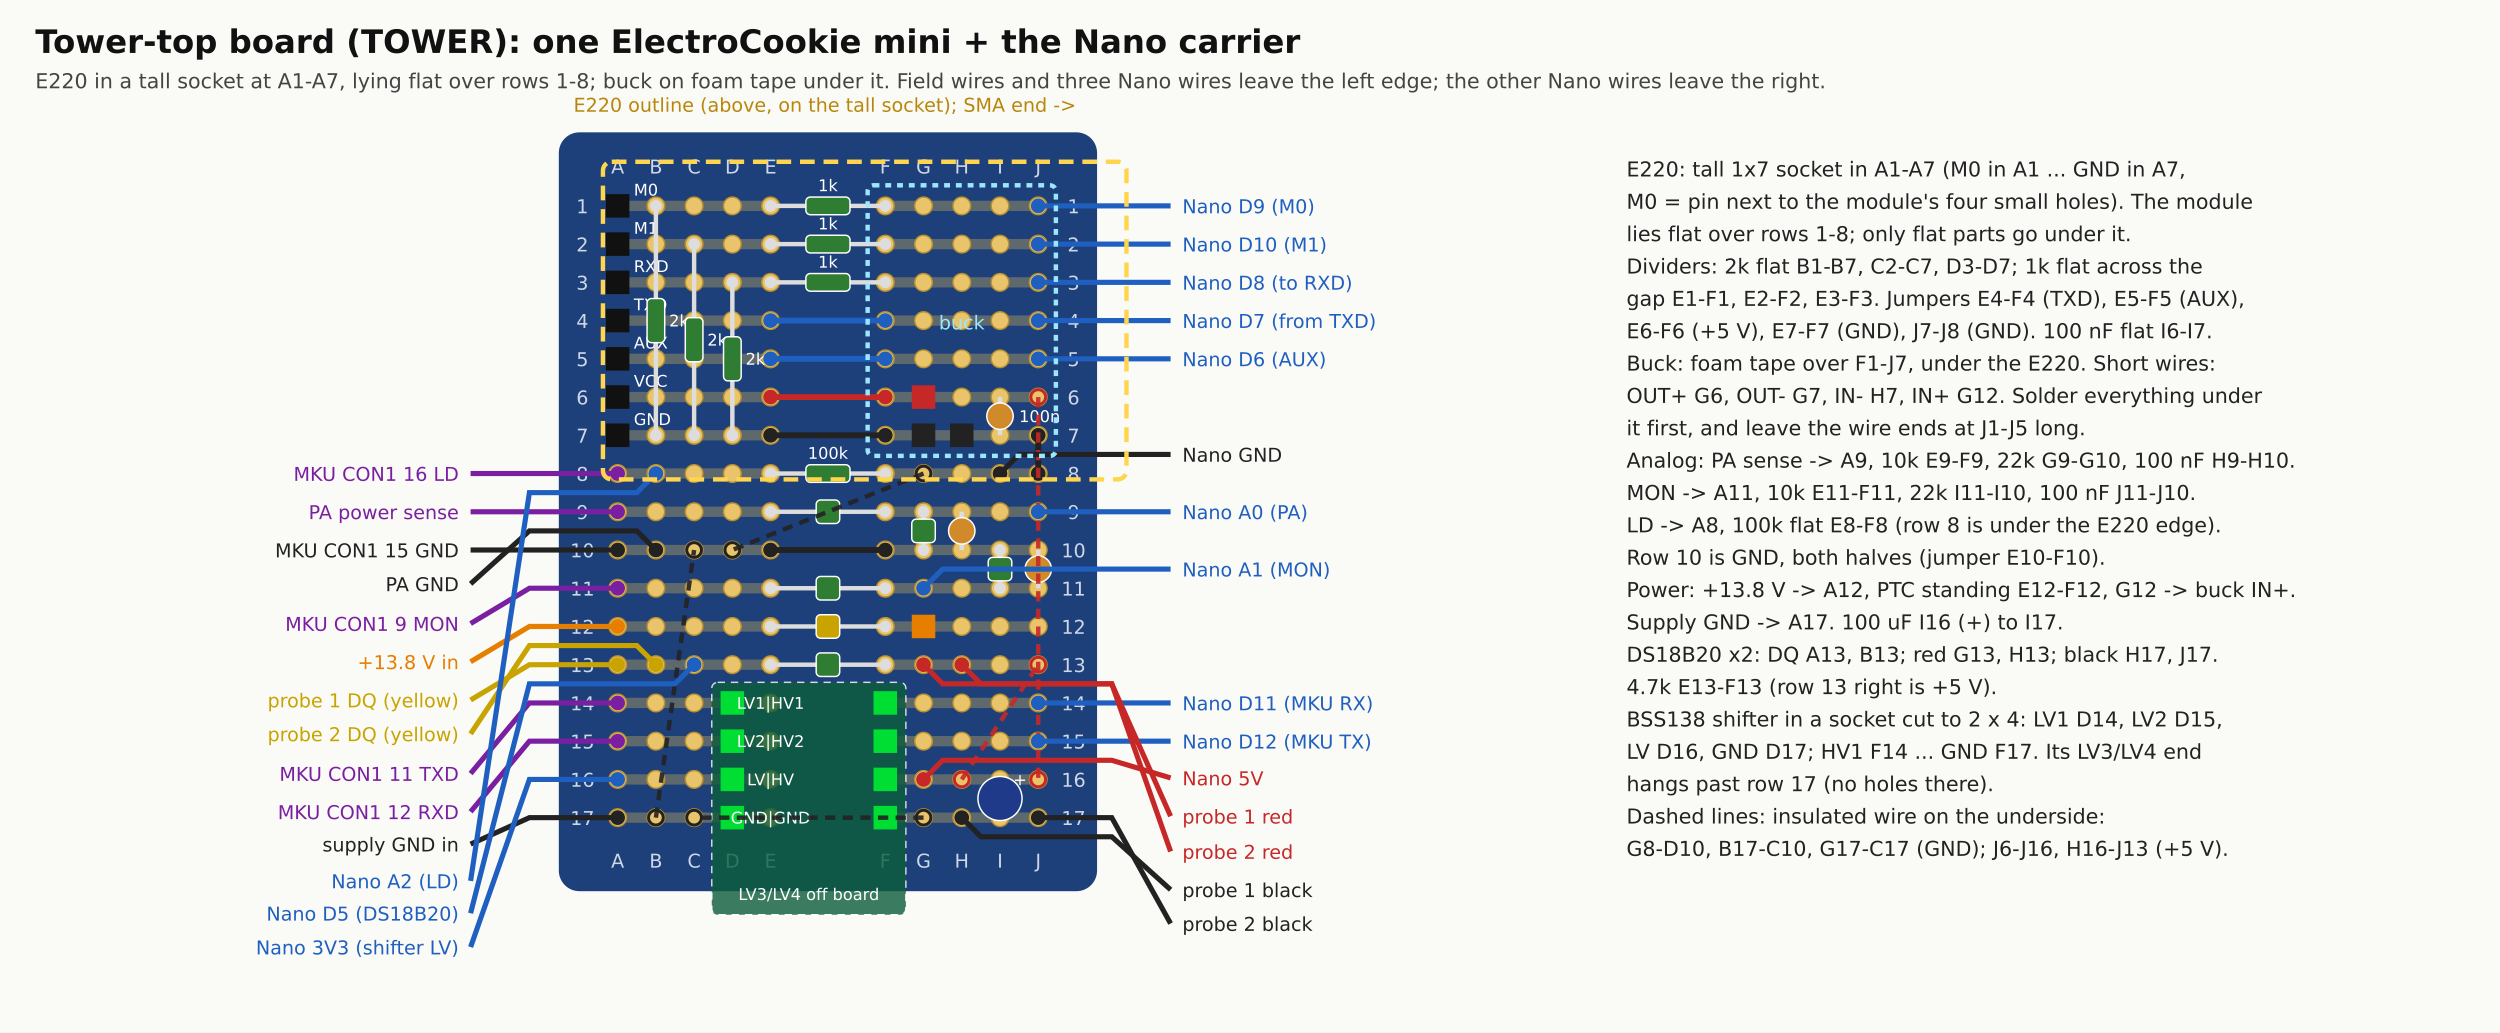
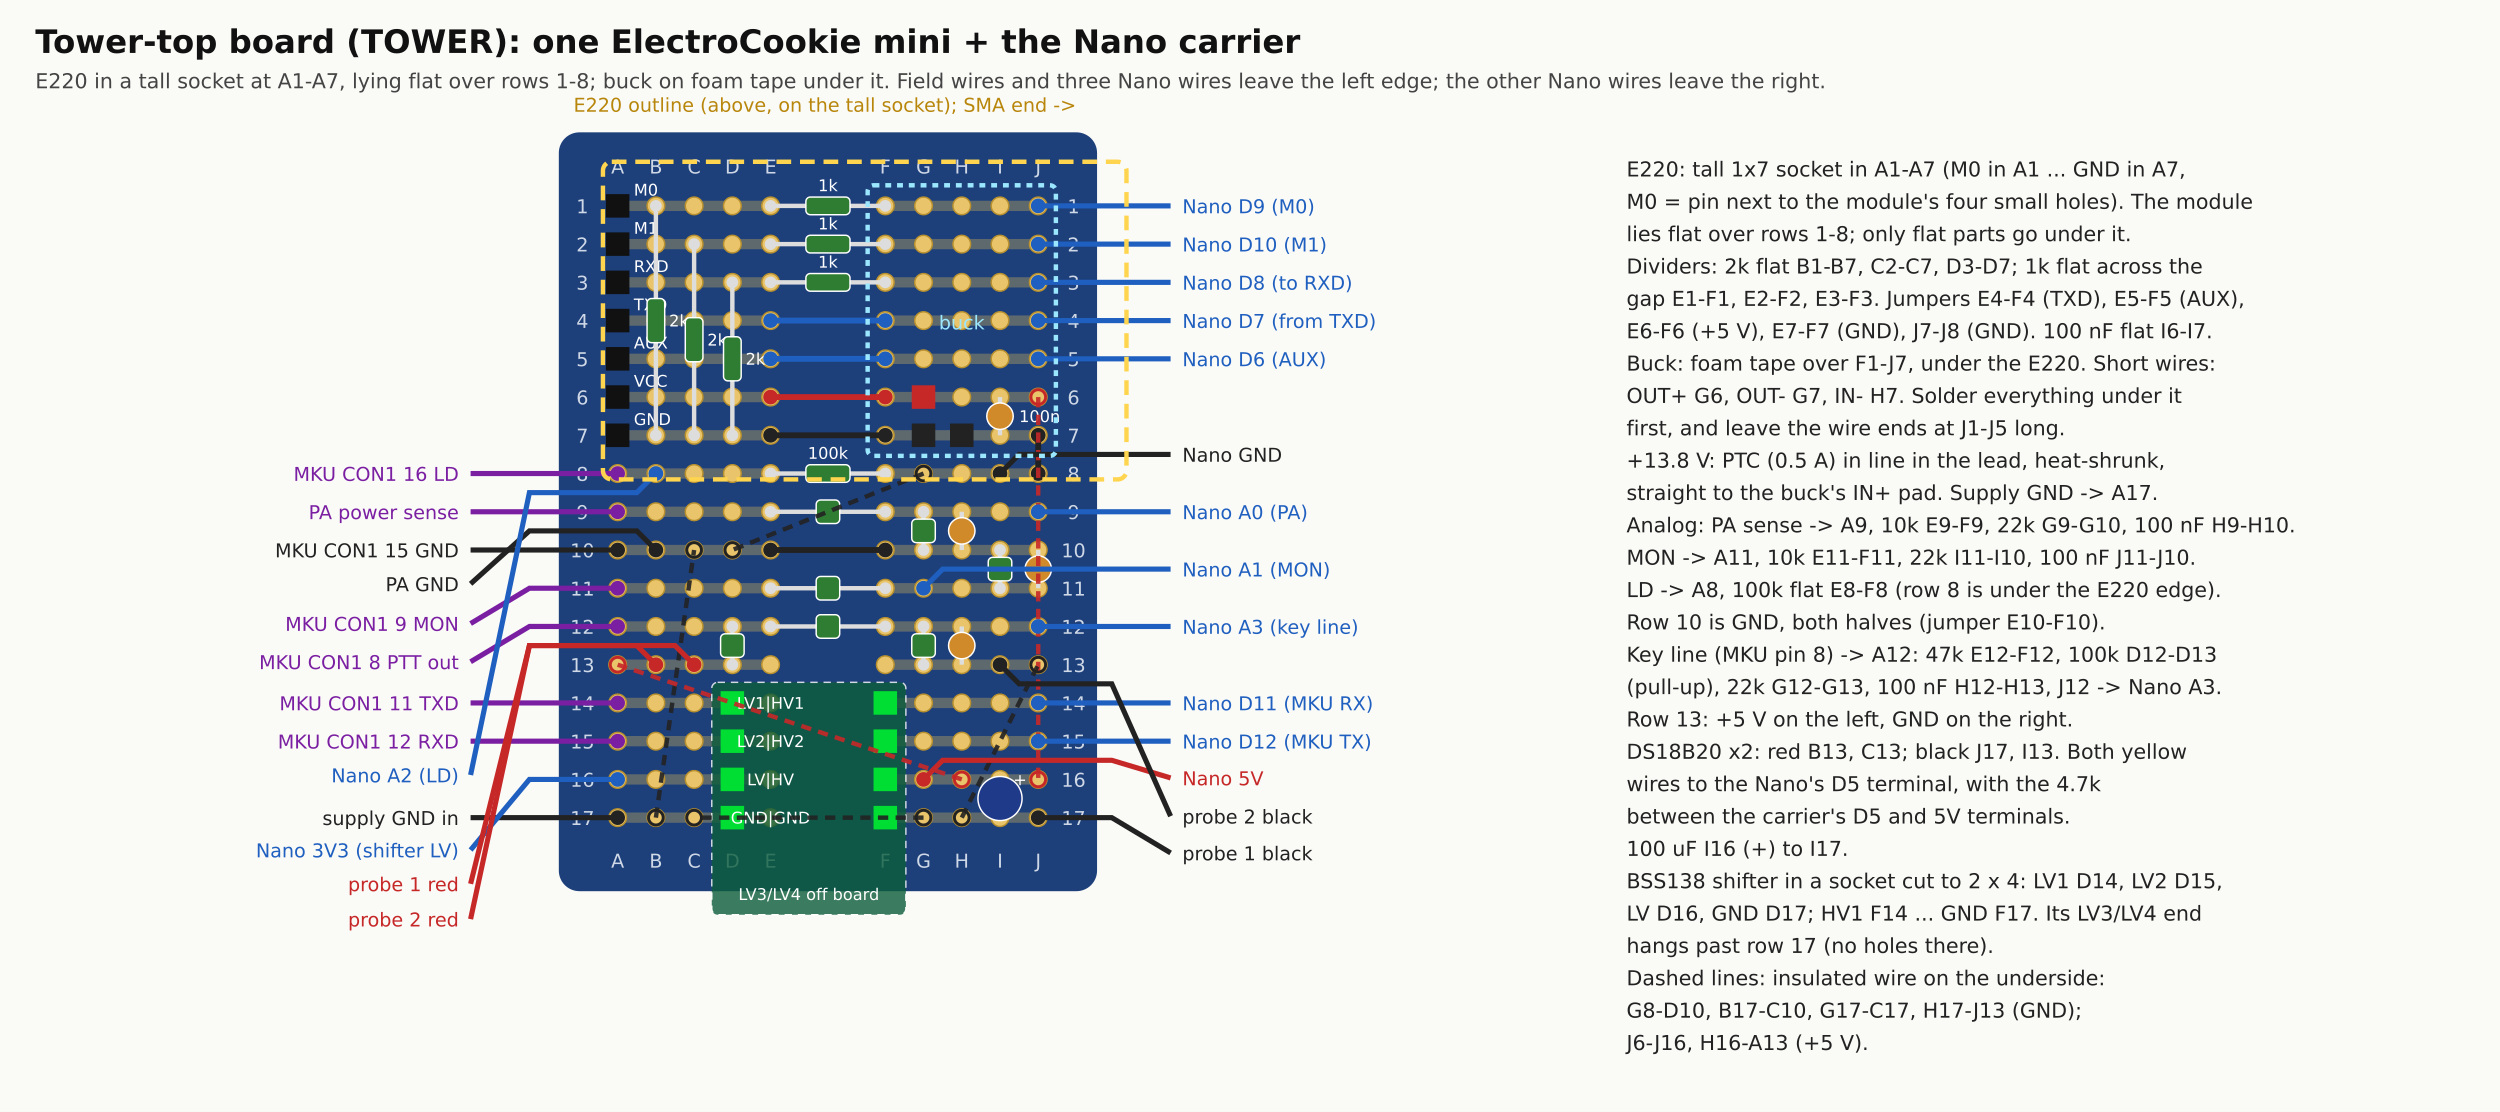
- <svg xmlns="http://www.w3.org/2000/svg" width="1700" height="702" viewBox="0 0 1700 702" font-family="DejaVu Sans, Arial, sans-serif">
+ <svg xmlns="http://www.w3.org/2000/svg" width="1700" height="756" viewBox="0 0 1700 756" font-family="DejaVu Sans, Arial, sans-serif">
  <style>.lab{font-size:13px;fill:#cfd8e6;text-anchor:middle}.sm{font-size:13px}.tiny{font-size:11px}.note{font-size:14px;fill:#222}.t{font-size:22px;font-weight:bold;fill:#111}.st{font-size:14px;fill:#444}</style>
-   <rect width="1700" height="702" fill="#fafaf7" />
+   <rect width="1700" height="756" fill="#fafaf7" />
  <text x="24" y="36" class="t">Tower-top board (TOWER): one ElectroCookie mini + the Nano carrier</text>
  <text x="24" y="60" class="st">E220 in a tall socket at A1-A7, lying flat over rows 1-8; buck on foam tape under it. Field wires and three Nano wires leave the left edge; the other Nano wires leave the right.</text>
  <rect x="380" y="90" width="366" height="516" rx="14" fill="#1d3f7a" />
  <text x="420" y="118" class="lab">A</text>
  <text x="420" y="590" class="lab">A</text>
  <text x="446" y="118" class="lab">B</text>
  <text x="446" y="590" class="lab">B</text>
  <text x="472" y="118" class="lab">C</text>
  <text x="472" y="590" class="lab">C</text>
  <text x="498" y="118" class="lab">D</text>
  <text x="498" y="590" class="lab">D</text>
  <text x="524" y="118" class="lab">E</text>
  <text x="524" y="590" class="lab">E</text>
  <text x="602" y="118" class="lab">F</text>
  <text x="602" y="590" class="lab">F</text>
  <text x="628" y="118" class="lab">G</text>
  <text x="628" y="590" class="lab">G</text>
  <text x="654" y="118" class="lab">H</text>
  <text x="654" y="590" class="lab">H</text>
  <text x="680" y="118" class="lab">I</text>
  <text x="680" y="590" class="lab">I</text>
  <text x="706" y="118" class="lab">J</text>
  <text x="706" y="590" class="lab">J</text>
  <text x="396" y="145" class="lab">1</text>
  <text x="730" y="145" class="lab">1</text>
  <line x1="420" y1="140" x2="524" y2="140" stroke="#d8b65a" stroke-width="7" opacity="0.35" />
  <line x1="602" y1="140" x2="706" y2="140" stroke="#d8b65a" stroke-width="7" opacity="0.35" />
  <circle cx="420" cy="140" r="6" fill="#e9c46a" stroke="#b8902e" />
  <circle cx="446" cy="140" r="6" fill="#e9c46a" stroke="#b8902e" />
  <circle cx="472" cy="140" r="6" fill="#e9c46a" stroke="#b8902e" />
  <circle cx="498" cy="140" r="6" fill="#e9c46a" stroke="#b8902e" />
  <circle cx="524" cy="140" r="6" fill="#e9c46a" stroke="#b8902e" />
  <circle cx="602" cy="140" r="6" fill="#e9c46a" stroke="#b8902e" />
  <circle cx="628" cy="140" r="6" fill="#e9c46a" stroke="#b8902e" />
  <circle cx="654" cy="140" r="6" fill="#e9c46a" stroke="#b8902e" />
  <circle cx="680" cy="140" r="6" fill="#e9c46a" stroke="#b8902e" />
  <circle cx="706" cy="140" r="6" fill="#e9c46a" stroke="#b8902e" />
  <text x="396" y="171" class="lab">2</text>
  <text x="730" y="171" class="lab">2</text>
  <line x1="420" y1="166" x2="524" y2="166" stroke="#d8b65a" stroke-width="7" opacity="0.35" />
  <line x1="602" y1="166" x2="706" y2="166" stroke="#d8b65a" stroke-width="7" opacity="0.35" />
  <circle cx="420" cy="166" r="6" fill="#e9c46a" stroke="#b8902e" />
  <circle cx="446" cy="166" r="6" fill="#e9c46a" stroke="#b8902e" />
  <circle cx="472" cy="166" r="6" fill="#e9c46a" stroke="#b8902e" />
  <circle cx="498" cy="166" r="6" fill="#e9c46a" stroke="#b8902e" />
  <circle cx="524" cy="166" r="6" fill="#e9c46a" stroke="#b8902e" />
  <circle cx="602" cy="166" r="6" fill="#e9c46a" stroke="#b8902e" />
  <circle cx="628" cy="166" r="6" fill="#e9c46a" stroke="#b8902e" />
  <circle cx="654" cy="166" r="6" fill="#e9c46a" stroke="#b8902e" />
  <circle cx="680" cy="166" r="6" fill="#e9c46a" stroke="#b8902e" />
  <circle cx="706" cy="166" r="6" fill="#e9c46a" stroke="#b8902e" />
  <text x="396" y="197" class="lab">3</text>
  <text x="730" y="197" class="lab">3</text>
  <line x1="420" y1="192" x2="524" y2="192" stroke="#d8b65a" stroke-width="7" opacity="0.35" />
  <line x1="602" y1="192" x2="706" y2="192" stroke="#d8b65a" stroke-width="7" opacity="0.35" />
  <circle cx="420" cy="192" r="6" fill="#e9c46a" stroke="#b8902e" />
  <circle cx="446" cy="192" r="6" fill="#e9c46a" stroke="#b8902e" />
  <circle cx="472" cy="192" r="6" fill="#e9c46a" stroke="#b8902e" />
  <circle cx="498" cy="192" r="6" fill="#e9c46a" stroke="#b8902e" />
  <circle cx="524" cy="192" r="6" fill="#e9c46a" stroke="#b8902e" />
  <circle cx="602" cy="192" r="6" fill="#e9c46a" stroke="#b8902e" />
  <circle cx="628" cy="192" r="6" fill="#e9c46a" stroke="#b8902e" />
  <circle cx="654" cy="192" r="6" fill="#e9c46a" stroke="#b8902e" />
  <circle cx="680" cy="192" r="6" fill="#e9c46a" stroke="#b8902e" />
  <circle cx="706" cy="192" r="6" fill="#e9c46a" stroke="#b8902e" />
  <text x="396" y="223" class="lab">4</text>
  <text x="730" y="223" class="lab">4</text>
  <line x1="420" y1="218" x2="524" y2="218" stroke="#d8b65a" stroke-width="7" opacity="0.35" />
  <line x1="602" y1="218" x2="706" y2="218" stroke="#d8b65a" stroke-width="7" opacity="0.35" />
  <circle cx="420" cy="218" r="6" fill="#e9c46a" stroke="#b8902e" />
  <circle cx="446" cy="218" r="6" fill="#e9c46a" stroke="#b8902e" />
  <circle cx="472" cy="218" r="6" fill="#e9c46a" stroke="#b8902e" />
  <circle cx="498" cy="218" r="6" fill="#e9c46a" stroke="#b8902e" />
  <circle cx="524" cy="218" r="6" fill="#e9c46a" stroke="#b8902e" />
  <circle cx="602" cy="218" r="6" fill="#e9c46a" stroke="#b8902e" />
  <circle cx="628" cy="218" r="6" fill="#e9c46a" stroke="#b8902e" />
  <circle cx="654" cy="218" r="6" fill="#e9c46a" stroke="#b8902e" />
  <circle cx="680" cy="218" r="6" fill="#e9c46a" stroke="#b8902e" />
  <circle cx="706" cy="218" r="6" fill="#e9c46a" stroke="#b8902e" />
  <text x="396" y="249" class="lab">5</text>
  <text x="730" y="249" class="lab">5</text>
  <line x1="420" y1="244" x2="524" y2="244" stroke="#d8b65a" stroke-width="7" opacity="0.35" />
  <line x1="602" y1="244" x2="706" y2="244" stroke="#d8b65a" stroke-width="7" opacity="0.35" />
  <circle cx="420" cy="244" r="6" fill="#e9c46a" stroke="#b8902e" />
  <circle cx="446" cy="244" r="6" fill="#e9c46a" stroke="#b8902e" />
  <circle cx="472" cy="244" r="6" fill="#e9c46a" stroke="#b8902e" />
  <circle cx="498" cy="244" r="6" fill="#e9c46a" stroke="#b8902e" />
  <circle cx="524" cy="244" r="6" fill="#e9c46a" stroke="#b8902e" />
  <circle cx="602" cy="244" r="6" fill="#e9c46a" stroke="#b8902e" />
  <circle cx="628" cy="244" r="6" fill="#e9c46a" stroke="#b8902e" />
  <circle cx="654" cy="244" r="6" fill="#e9c46a" stroke="#b8902e" />
  <circle cx="680" cy="244" r="6" fill="#e9c46a" stroke="#b8902e" />
  <circle cx="706" cy="244" r="6" fill="#e9c46a" stroke="#b8902e" />
  <text x="396" y="275" class="lab">6</text>
  <text x="730" y="275" class="lab">6</text>
  <line x1="420" y1="270" x2="524" y2="270" stroke="#d8b65a" stroke-width="7" opacity="0.35" />
  <line x1="602" y1="270" x2="706" y2="270" stroke="#d8b65a" stroke-width="7" opacity="0.35" />
  <circle cx="420" cy="270" r="6" fill="#e9c46a" stroke="#b8902e" />
  <circle cx="446" cy="270" r="6" fill="#e9c46a" stroke="#b8902e" />
  <circle cx="472" cy="270" r="6" fill="#e9c46a" stroke="#b8902e" />
  <circle cx="498" cy="270" r="6" fill="#e9c46a" stroke="#b8902e" />
  <circle cx="524" cy="270" r="6" fill="#e9c46a" stroke="#b8902e" />
  <circle cx="602" cy="270" r="6" fill="#e9c46a" stroke="#b8902e" />
  <circle cx="628" cy="270" r="6" fill="#e9c46a" stroke="#b8902e" />
  <circle cx="654" cy="270" r="6" fill="#e9c46a" stroke="#b8902e" />
  <circle cx="680" cy="270" r="6" fill="#e9c46a" stroke="#b8902e" />
  <circle cx="706" cy="270" r="6" fill="#e9c46a" stroke="#b8902e" />
  <text x="396" y="301" class="lab">7</text>
  <text x="730" y="301" class="lab">7</text>
  <line x1="420" y1="296" x2="524" y2="296" stroke="#d8b65a" stroke-width="7" opacity="0.35" />
  <line x1="602" y1="296" x2="706" y2="296" stroke="#d8b65a" stroke-width="7" opacity="0.35" />
  <circle cx="420" cy="296" r="6" fill="#e9c46a" stroke="#b8902e" />
  <circle cx="446" cy="296" r="6" fill="#e9c46a" stroke="#b8902e" />
  <circle cx="472" cy="296" r="6" fill="#e9c46a" stroke="#b8902e" />
  <circle cx="498" cy="296" r="6" fill="#e9c46a" stroke="#b8902e" />
  <circle cx="524" cy="296" r="6" fill="#e9c46a" stroke="#b8902e" />
  <circle cx="602" cy="296" r="6" fill="#e9c46a" stroke="#b8902e" />
  <circle cx="628" cy="296" r="6" fill="#e9c46a" stroke="#b8902e" />
  <circle cx="654" cy="296" r="6" fill="#e9c46a" stroke="#b8902e" />
  <circle cx="680" cy="296" r="6" fill="#e9c46a" stroke="#b8902e" />
  <circle cx="706" cy="296" r="6" fill="#e9c46a" stroke="#b8902e" />
  <text x="396" y="327" class="lab">8</text>
  <text x="730" y="327" class="lab">8</text>
  <line x1="420" y1="322" x2="524" y2="322" stroke="#d8b65a" stroke-width="7" opacity="0.35" />
  <line x1="602" y1="322" x2="706" y2="322" stroke="#d8b65a" stroke-width="7" opacity="0.35" />
  <circle cx="420" cy="322" r="6" fill="#e9c46a" stroke="#b8902e" />
  <circle cx="446" cy="322" r="6" fill="#e9c46a" stroke="#b8902e" />
  <circle cx="472" cy="322" r="6" fill="#e9c46a" stroke="#b8902e" />
  <circle cx="498" cy="322" r="6" fill="#e9c46a" stroke="#b8902e" />
  <circle cx="524" cy="322" r="6" fill="#e9c46a" stroke="#b8902e" />
  <circle cx="602" cy="322" r="6" fill="#e9c46a" stroke="#b8902e" />
  <circle cx="628" cy="322" r="6" fill="#e9c46a" stroke="#b8902e" />
  <circle cx="654" cy="322" r="6" fill="#e9c46a" stroke="#b8902e" />
  <circle cx="680" cy="322" r="6" fill="#e9c46a" stroke="#b8902e" />
  <circle cx="706" cy="322" r="6" fill="#e9c46a" stroke="#b8902e" />
  <text x="396" y="353" class="lab">9</text>
  <text x="730" y="353" class="lab">9</text>
  <line x1="420" y1="348" x2="524" y2="348" stroke="#d8b65a" stroke-width="7" opacity="0.35" />
  <line x1="602" y1="348" x2="706" y2="348" stroke="#d8b65a" stroke-width="7" opacity="0.35" />
  <circle cx="420" cy="348" r="6" fill="#e9c46a" stroke="#b8902e" />
  <circle cx="446" cy="348" r="6" fill="#e9c46a" stroke="#b8902e" />
  <circle cx="472" cy="348" r="6" fill="#e9c46a" stroke="#b8902e" />
  <circle cx="498" cy="348" r="6" fill="#e9c46a" stroke="#b8902e" />
  <circle cx="524" cy="348" r="6" fill="#e9c46a" stroke="#b8902e" />
  <circle cx="602" cy="348" r="6" fill="#e9c46a" stroke="#b8902e" />
  <circle cx="628" cy="348" r="6" fill="#e9c46a" stroke="#b8902e" />
  <circle cx="654" cy="348" r="6" fill="#e9c46a" stroke="#b8902e" />
  <circle cx="680" cy="348" r="6" fill="#e9c46a" stroke="#b8902e" />
  <circle cx="706" cy="348" r="6" fill="#e9c46a" stroke="#b8902e" />
  <text x="396" y="379" class="lab">10</text>
  <text x="730" y="379" class="lab">10</text>
  <line x1="420" y1="374" x2="524" y2="374" stroke="#d8b65a" stroke-width="7" opacity="0.35" />
  <line x1="602" y1="374" x2="706" y2="374" stroke="#d8b65a" stroke-width="7" opacity="0.35" />
  <circle cx="420" cy="374" r="6" fill="#e9c46a" stroke="#b8902e" />
  <circle cx="446" cy="374" r="6" fill="#e9c46a" stroke="#b8902e" />
  <circle cx="472" cy="374" r="6" fill="#e9c46a" stroke="#b8902e" />
  <circle cx="498" cy="374" r="6" fill="#e9c46a" stroke="#b8902e" />
  <circle cx="524" cy="374" r="6" fill="#e9c46a" stroke="#b8902e" />
  <circle cx="602" cy="374" r="6" fill="#e9c46a" stroke="#b8902e" />
  <circle cx="628" cy="374" r="6" fill="#e9c46a" stroke="#b8902e" />
  <circle cx="654" cy="374" r="6" fill="#e9c46a" stroke="#b8902e" />
  <circle cx="680" cy="374" r="6" fill="#e9c46a" stroke="#b8902e" />
  <circle cx="706" cy="374" r="6" fill="#e9c46a" stroke="#b8902e" />
  <text x="396" y="405" class="lab">11</text>
  <text x="730" y="405" class="lab">11</text>
  <line x1="420" y1="400" x2="524" y2="400" stroke="#d8b65a" stroke-width="7" opacity="0.35" />
  <line x1="602" y1="400" x2="706" y2="400" stroke="#d8b65a" stroke-width="7" opacity="0.35" />
  <circle cx="420" cy="400" r="6" fill="#e9c46a" stroke="#b8902e" />
  <circle cx="446" cy="400" r="6" fill="#e9c46a" stroke="#b8902e" />
  <circle cx="472" cy="400" r="6" fill="#e9c46a" stroke="#b8902e" />
  <circle cx="498" cy="400" r="6" fill="#e9c46a" stroke="#b8902e" />
  <circle cx="524" cy="400" r="6" fill="#e9c46a" stroke="#b8902e" />
  <circle cx="602" cy="400" r="6" fill="#e9c46a" stroke="#b8902e" />
  <circle cx="628" cy="400" r="6" fill="#e9c46a" stroke="#b8902e" />
  <circle cx="654" cy="400" r="6" fill="#e9c46a" stroke="#b8902e" />
  <circle cx="680" cy="400" r="6" fill="#e9c46a" stroke="#b8902e" />
  <circle cx="706" cy="400" r="6" fill="#e9c46a" stroke="#b8902e" />
  <text x="396" y="431" class="lab">12</text>
  <text x="730" y="431" class="lab">12</text>
  <line x1="420" y1="426" x2="524" y2="426" stroke="#d8b65a" stroke-width="7" opacity="0.35" />
  <line x1="602" y1="426" x2="706" y2="426" stroke="#d8b65a" stroke-width="7" opacity="0.35" />
  <circle cx="420" cy="426" r="6" fill="#e9c46a" stroke="#b8902e" />
  <circle cx="446" cy="426" r="6" fill="#e9c46a" stroke="#b8902e" />
  <circle cx="472" cy="426" r="6" fill="#e9c46a" stroke="#b8902e" />
  <circle cx="498" cy="426" r="6" fill="#e9c46a" stroke="#b8902e" />
  <circle cx="524" cy="426" r="6" fill="#e9c46a" stroke="#b8902e" />
  <circle cx="602" cy="426" r="6" fill="#e9c46a" stroke="#b8902e" />
  <circle cx="628" cy="426" r="6" fill="#e9c46a" stroke="#b8902e" />
  <circle cx="654" cy="426" r="6" fill="#e9c46a" stroke="#b8902e" />
  <circle cx="680" cy="426" r="6" fill="#e9c46a" stroke="#b8902e" />
  <circle cx="706" cy="426" r="6" fill="#e9c46a" stroke="#b8902e" />
  <text x="396" y="457" class="lab">13</text>
  <text x="730" y="457" class="lab">13</text>
  <line x1="420" y1="452" x2="524" y2="452" stroke="#d8b65a" stroke-width="7" opacity="0.35" />
  <line x1="602" y1="452" x2="706" y2="452" stroke="#d8b65a" stroke-width="7" opacity="0.35" />
  <circle cx="420" cy="452" r="6" fill="#e9c46a" stroke="#b8902e" />
  <circle cx="446" cy="452" r="6" fill="#e9c46a" stroke="#b8902e" />
  <circle cx="472" cy="452" r="6" fill="#e9c46a" stroke="#b8902e" />
  <circle cx="498" cy="452" r="6" fill="#e9c46a" stroke="#b8902e" />
  <circle cx="524" cy="452" r="6" fill="#e9c46a" stroke="#b8902e" />
  <circle cx="602" cy="452" r="6" fill="#e9c46a" stroke="#b8902e" />
  <circle cx="628" cy="452" r="6" fill="#e9c46a" stroke="#b8902e" />
  <circle cx="654" cy="452" r="6" fill="#e9c46a" stroke="#b8902e" />
  <circle cx="680" cy="452" r="6" fill="#e9c46a" stroke="#b8902e" />
  <circle cx="706" cy="452" r="6" fill="#e9c46a" stroke="#b8902e" />
  <text x="396" y="483" class="lab">14</text>
  <text x="730" y="483" class="lab">14</text>
  <line x1="420" y1="478" x2="524" y2="478" stroke="#d8b65a" stroke-width="7" opacity="0.35" />
  <line x1="602" y1="478" x2="706" y2="478" stroke="#d8b65a" stroke-width="7" opacity="0.35" />
  <circle cx="420" cy="478" r="6" fill="#e9c46a" stroke="#b8902e" />
  <circle cx="446" cy="478" r="6" fill="#e9c46a" stroke="#b8902e" />
  <circle cx="472" cy="478" r="6" fill="#e9c46a" stroke="#b8902e" />
  <circle cx="498" cy="478" r="6" fill="#e9c46a" stroke="#b8902e" />
  <circle cx="524" cy="478" r="6" fill="#e9c46a" stroke="#b8902e" />
  <circle cx="602" cy="478" r="6" fill="#e9c46a" stroke="#b8902e" />
  <circle cx="628" cy="478" r="6" fill="#e9c46a" stroke="#b8902e" />
  <circle cx="654" cy="478" r="6" fill="#e9c46a" stroke="#b8902e" />
  <circle cx="680" cy="478" r="6" fill="#e9c46a" stroke="#b8902e" />
  <circle cx="706" cy="478" r="6" fill="#e9c46a" stroke="#b8902e" />
  <text x="396" y="509" class="lab">15</text>
  <text x="730" y="509" class="lab">15</text>
  <line x1="420" y1="504" x2="524" y2="504" stroke="#d8b65a" stroke-width="7" opacity="0.35" />
  <line x1="602" y1="504" x2="706" y2="504" stroke="#d8b65a" stroke-width="7" opacity="0.35" />
  <circle cx="420" cy="504" r="6" fill="#e9c46a" stroke="#b8902e" />
  <circle cx="446" cy="504" r="6" fill="#e9c46a" stroke="#b8902e" />
  <circle cx="472" cy="504" r="6" fill="#e9c46a" stroke="#b8902e" />
  <circle cx="498" cy="504" r="6" fill="#e9c46a" stroke="#b8902e" />
  <circle cx="524" cy="504" r="6" fill="#e9c46a" stroke="#b8902e" />
  <circle cx="602" cy="504" r="6" fill="#e9c46a" stroke="#b8902e" />
  <circle cx="628" cy="504" r="6" fill="#e9c46a" stroke="#b8902e" />
  <circle cx="654" cy="504" r="6" fill="#e9c46a" stroke="#b8902e" />
  <circle cx="680" cy="504" r="6" fill="#e9c46a" stroke="#b8902e" />
  <circle cx="706" cy="504" r="6" fill="#e9c46a" stroke="#b8902e" />
  <text x="396" y="535" class="lab">16</text>
  <text x="730" y="535" class="lab">16</text>
  <line x1="420" y1="530" x2="524" y2="530" stroke="#d8b65a" stroke-width="7" opacity="0.35" />
  <line x1="602" y1="530" x2="706" y2="530" stroke="#d8b65a" stroke-width="7" opacity="0.35" />
  <circle cx="420" cy="530" r="6" fill="#e9c46a" stroke="#b8902e" />
  <circle cx="446" cy="530" r="6" fill="#e9c46a" stroke="#b8902e" />
  <circle cx="472" cy="530" r="6" fill="#e9c46a" stroke="#b8902e" />
  <circle cx="498" cy="530" r="6" fill="#e9c46a" stroke="#b8902e" />
  <circle cx="524" cy="530" r="6" fill="#e9c46a" stroke="#b8902e" />
  <circle cx="602" cy="530" r="6" fill="#e9c46a" stroke="#b8902e" />
  <circle cx="628" cy="530" r="6" fill="#e9c46a" stroke="#b8902e" />
  <circle cx="654" cy="530" r="6" fill="#e9c46a" stroke="#b8902e" />
  <circle cx="680" cy="530" r="6" fill="#e9c46a" stroke="#b8902e" />
  <circle cx="706" cy="530" r="6" fill="#e9c46a" stroke="#b8902e" />
  <text x="396" y="561" class="lab">17</text>
  <text x="730" y="561" class="lab">17</text>
  <line x1="420" y1="556" x2="524" y2="556" stroke="#d8b65a" stroke-width="7" opacity="0.35" />
  <line x1="602" y1="556" x2="706" y2="556" stroke="#d8b65a" stroke-width="7" opacity="0.35" />
  <circle cx="420" cy="556" r="6" fill="#e9c46a" stroke="#b8902e" />
  <circle cx="446" cy="556" r="6" fill="#e9c46a" stroke="#b8902e" />
  <circle cx="472" cy="556" r="6" fill="#e9c46a" stroke="#b8902e" />
  <circle cx="498" cy="556" r="6" fill="#e9c46a" stroke="#b8902e" />
  <circle cx="524" cy="556" r="6" fill="#e9c46a" stroke="#b8902e" />
  <circle cx="602" cy="556" r="6" fill="#e9c46a" stroke="#b8902e" />
  <circle cx="628" cy="556" r="6" fill="#e9c46a" stroke="#b8902e" />
  <circle cx="654" cy="556" r="6" fill="#e9c46a" stroke="#b8902e" />
  <circle cx="680" cy="556" r="6" fill="#e9c46a" stroke="#b8902e" />
  <circle cx="706" cy="556" r="6" fill="#e9c46a" stroke="#b8902e" />
  <rect x="412" y="132" width="16" height="16" fill="#111" />
  <text x="431" y="133" class="tiny" fill="#fff">M0</text>
  <rect x="412" y="158" width="16" height="16" fill="#111" />
  <text x="431" y="159" class="tiny" fill="#fff">M1</text>
  <rect x="412" y="184" width="16" height="16" fill="#111" />
  <text x="431" y="185" class="tiny" fill="#fff">RXD</text>
  <rect x="412" y="210" width="16" height="16" fill="#111" />
  <text x="431" y="211" class="tiny" fill="#fff">TXD</text>
  <rect x="412" y="236" width="16" height="16" fill="#111" />
  <text x="431" y="237" class="tiny" fill="#fff">AUX</text>
  <rect x="412" y="262" width="16" height="16" fill="#111" />
  <text x="431" y="263" class="tiny" fill="#fff">VCC</text>
  <rect x="412" y="288" width="16" height="16" fill="#111" />
  <text x="431" y="289" class="tiny" fill="#fff">GND</text>
  <line x1="446" y1="140" x2="446" y2="296" stroke="#ddd" stroke-width="3" />
  <rect x="440.0" y="203.0" width="12" height="30" rx="3" fill="#2e7d32" stroke="#fff" />
  <circle cx="446" cy="140" r="4" fill="#ddd" />
  <circle cx="446" cy="296" r="4" fill="#ddd" />
  <text x="455.0" y="222.0" class="tiny" fill="#fff">2k</text>
  <line x1="472" y1="166" x2="472" y2="296" stroke="#ddd" stroke-width="3" />
  <rect x="466.0" y="216.0" width="12" height="30" rx="3" fill="#2e7d32" stroke="#fff" />
  <circle cx="472" cy="166" r="4" fill="#ddd" />
  <circle cx="472" cy="296" r="4" fill="#ddd" />
  <text x="481.0" y="235.0" class="tiny" fill="#fff">2k</text>
  <line x1="498" y1="192" x2="498" y2="296" stroke="#ddd" stroke-width="3" />
  <rect x="492.0" y="229.0" width="12" height="30" rx="3" fill="#2e7d32" stroke="#fff" />
  <circle cx="498" cy="192" r="4" fill="#ddd" />
  <circle cx="498" cy="296" r="4" fill="#ddd" />
  <text x="507.0" y="248.0" class="tiny" fill="#fff">2k</text>
  <line x1="524" y1="140" x2="602" y2="140" stroke="#ddd" stroke-width="3" />
  <rect x="548.0" y="134.0" width="30" height="12" rx="3" fill="#2e7d32" stroke="#fff" />
  <circle cx="524" cy="140" r="4" fill="#ddd" />
  <circle cx="602" cy="140" r="4" fill="#ddd" />
  <text x="563.0" y="130.0" class="tiny" fill="#fff" text-anchor="middle">1k</text>
  <line x1="524" y1="166" x2="602" y2="166" stroke="#ddd" stroke-width="3" />
  <rect x="548.0" y="160.0" width="30" height="12" rx="3" fill="#2e7d32" stroke="#fff" />
  <circle cx="524" cy="166" r="4" fill="#ddd" />
  <circle cx="602" cy="166" r="4" fill="#ddd" />
  <text x="563.0" y="156.0" class="tiny" fill="#fff" text-anchor="middle">1k</text>
  <line x1="524" y1="192" x2="602" y2="192" stroke="#ddd" stroke-width="3" />
  <rect x="548.0" y="186.0" width="30" height="12" rx="3" fill="#2e7d32" stroke="#fff" />
  <circle cx="524" cy="192" r="4" fill="#ddd" />
  <circle cx="602" cy="192" r="4" fill="#ddd" />
  <text x="563.0" y="182.0" class="tiny" fill="#fff" text-anchor="middle">1k</text>
  <line x1="524" y1="218" x2="602" y2="218" stroke="#1f5fbf" stroke-width="4" />
  <circle cx="524" cy="218" r="5" fill="#1f5fbf" />
  <circle cx="602" cy="218" r="5" fill="#1f5fbf" />
  <line x1="524" y1="244" x2="602" y2="244" stroke="#1f5fbf" stroke-width="4" />
  <circle cx="524" cy="244" r="5" fill="#1f5fbf" />
  <circle cx="602" cy="244" r="5" fill="#1f5fbf" />
  <line x1="524" y1="270" x2="602" y2="270" stroke="#c62828" stroke-width="4" />
  <circle cx="524" cy="270" r="5" fill="#c62828" />
  <circle cx="602" cy="270" r="5" fill="#c62828" />
  <line x1="524" y1="296" x2="602" y2="296" stroke="#222222" stroke-width="4" />
  <circle cx="524" cy="296" r="5" fill="#222222" />
  <circle cx="602" cy="296" r="5" fill="#222222" />
  <line x1="680" y1="270" x2="680" y2="296" stroke="#ddd" stroke-width="3" />
  <circle cx="680.0" cy="283.0" r="9" fill="#d08a2a" stroke="#fff" />
  <text x="693.0" y="287.0" class="tiny" fill="#fff">100n</text>
  <line x1="706" y1="296" x2="706" y2="322" stroke="#222222" stroke-width="4" />
  <circle cx="706" cy="296" r="5" fill="#222222" />
  <circle cx="706" cy="322" r="5" fill="#222222" />
  <rect x="620" y="262" width="16" height="16" fill="#c62828" />
  <rect x="620" y="288" width="16" height="16" fill="#222222" />
  <rect x="646" y="288" width="16" height="16" fill="#222222" />
-   <rect x="620" y="418" width="16" height="16" fill="#e67e00" />
  <line x1="524" y1="322" x2="602" y2="322" stroke="#ddd" stroke-width="3" />
  <rect x="548.0" y="316.0" width="30" height="12" rx="3" fill="#2e7d32" stroke="#fff" />
  <circle cx="524" cy="322" r="4" fill="#ddd" />
  <circle cx="602" cy="322" r="4" fill="#ddd" />
  <text x="563.0" y="312.0" class="tiny" fill="#fff" text-anchor="middle">100k</text>
  <line x1="524" y1="348" x2="602" y2="348" stroke="#ddd" stroke-width="3" />
  <rect x="555.0" y="340.0" width="16" height="16" rx="3" fill="#2e7d32" stroke="#fff" />
  <circle cx="524" cy="348" r="4" fill="#ddd" />
  <circle cx="602" cy="348" r="4" fill="#ddd" />
  <line x1="628" y1="348" x2="628" y2="374" stroke="#ddd" stroke-width="3" />
  <rect x="620.0" y="353.0" width="16" height="16" rx="3" fill="#2e7d32" stroke="#fff" />
  <circle cx="628" cy="348" r="4" fill="#ddd" />
  <circle cx="628" cy="374" r="4" fill="#ddd" />
  <line x1="654" y1="348" x2="654" y2="374" stroke="#ddd" stroke-width="3" />
  <circle cx="654.0" cy="361.0" r="9" fill="#d08a2a" stroke="#fff" />
  <text x="667.0" y="365.0" class="tiny" fill="#fff" />
  <line x1="524" y1="374" x2="602" y2="374" stroke="#222222" stroke-width="4" />
  <circle cx="524" cy="374" r="5" fill="#222222" />
  <circle cx="602" cy="374" r="5" fill="#222222" />
  <line x1="524" y1="400" x2="602" y2="400" stroke="#ddd" stroke-width="3" />
  <rect x="555.0" y="392.0" width="16" height="16" rx="3" fill="#2e7d32" stroke="#fff" />
  <circle cx="524" cy="400" r="4" fill="#ddd" />
  <circle cx="602" cy="400" r="4" fill="#ddd" />
  <line x1="680" y1="400" x2="680" y2="374" stroke="#ddd" stroke-width="3" />
  <rect x="672.0" y="379.0" width="16" height="16" rx="3" fill="#2e7d32" stroke="#fff" />
  <circle cx="680" cy="400" r="4" fill="#ddd" />
  <circle cx="680" cy="374" r="4" fill="#ddd" />
  <line x1="706" y1="400" x2="706" y2="374" stroke="#ddd" stroke-width="3" />
  <circle cx="706.0" cy="387.0" r="9" fill="#d08a2a" stroke="#fff" />
  <text x="719.0" y="391.0" class="tiny" fill="#fff" />
  <line x1="524" y1="426" x2="602" y2="426" stroke="#ddd" stroke-width="3" />
-   <rect x="555.0" y="418.0" width="16" height="16" rx="3" fill="#c9a400" stroke="#fff" />
+   <rect x="555.0" y="418.0" width="16" height="16" rx="3" fill="#2e7d32" stroke="#fff" />
  <circle cx="524" cy="426" r="4" fill="#ddd" />
  <circle cx="602" cy="426" r="4" fill="#ddd" />
-   <line x1="524" y1="452" x2="602" y2="452" stroke="#ddd" stroke-width="3" />
-   <rect x="555.0" y="444.0" width="16" height="16" rx="3" fill="#2e7d32" stroke="#fff" />
-   <circle cx="524" cy="452" r="4" fill="#ddd" />
-   <circle cx="602" cy="452" r="4" fill="#ddd" />
+   <line x1="498" y1="426" x2="498" y2="452" stroke="#ddd" stroke-width="3" />
+   <rect x="490.0" y="431.0" width="16" height="16" rx="3" fill="#2e7d32" stroke="#fff" />
+   <circle cx="498" cy="426" r="4" fill="#ddd" />
+   <circle cx="498" cy="452" r="4" fill="#ddd" />
+   <line x1="628" y1="426" x2="628" y2="452" stroke="#ddd" stroke-width="3" />
+   <rect x="620.0" y="431.0" width="16" height="16" rx="3" fill="#2e7d32" stroke="#fff" />
+   <circle cx="628" cy="426" r="4" fill="#ddd" />
+   <circle cx="628" cy="452" r="4" fill="#ddd" />
+   <line x1="654" y1="426" x2="654" y2="452" stroke="#ddd" stroke-width="3" />
+   <circle cx="654.0" cy="439.0" r="9" fill="#d08a2a" stroke="#fff" />
+   <text x="667.0" y="443.0" class="tiny" fill="#fff" />
  <line x1="680" y1="530" x2="680" y2="556" stroke="#ddd" stroke-width="3" />
  <circle cx="680.0" cy="543.0" r="15" fill="#203a8a" stroke="#fff" />
  <text x="689" y="534" class="tiny" fill="#fff">+</text>
  <text x="699.0" y="547.0" class="tiny" fill="#fff" />
  <rect x="484" y="464" width="132" height="158" rx="4" fill="#0b5d3b" opacity="0.8" stroke="#fff" stroke-dasharray="5,4" />
  <rect x="490" y="470" width="16" height="16" fill="#0d3" />
  <rect x="594" y="470" width="16" height="16" fill="#0d3" />
  <text x="524" y="482" class="tiny" fill="#fff" text-anchor="middle">LV1|HV1</text>
  <rect x="490" y="496" width="16" height="16" fill="#0d3" />
  <rect x="594" y="496" width="16" height="16" fill="#0d3" />
  <text x="524" y="508" class="tiny" fill="#fff" text-anchor="middle">LV2|HV2</text>
  <rect x="490" y="522" width="16" height="16" fill="#0d3" />
  <rect x="594" y="522" width="16" height="16" fill="#0d3" />
  <text x="524" y="534" class="tiny" fill="#fff" text-anchor="middle">LV|HV</text>
  <rect x="490" y="548" width="16" height="16" fill="#0d3" />
  <rect x="594" y="548" width="16" height="16" fill="#0d3" />
  <text x="524" y="560" class="tiny" fill="#fff" text-anchor="middle">GND|GND</text>
  <text x="550.0" y="612" class="tiny" fill="#fff" text-anchor="middle">LV3/LV4 off board</text>
  <line x1="628" y1="322" x2="498" y2="374" stroke="#222222" stroke-width="3" stroke-dasharray="7,5" opacity="0.9" />
  <circle cx="628" cy="322" r="5" fill="none" stroke="#222222" stroke-width="2" />
  <circle cx="498" cy="374" r="5" fill="none" stroke="#222222" stroke-width="2" />
  <line x1="446" y1="556" x2="472" y2="374" stroke="#222222" stroke-width="3" stroke-dasharray="7,5" opacity="0.9" />
  <circle cx="446" cy="556" r="5" fill="none" stroke="#222222" stroke-width="2" />
  <circle cx="472" cy="374" r="5" fill="none" stroke="#222222" stroke-width="2" />
  <line x1="628" y1="556" x2="472" y2="556" stroke="#222222" stroke-width="3" stroke-dasharray="7,5" opacity="0.9" />
  <circle cx="628" cy="556" r="5" fill="none" stroke="#222222" stroke-width="2" />
  <circle cx="472" cy="556" r="5" fill="none" stroke="#222222" stroke-width="2" />
  <line x1="706" y1="270" x2="706" y2="530" stroke="#c62828" stroke-width="3" stroke-dasharray="7,5" opacity="0.9" />
  <circle cx="706" cy="270" r="5" fill="none" stroke="#c62828" stroke-width="2" />
  <circle cx="706" cy="530" r="5" fill="none" stroke="#c62828" stroke-width="2" />
-   <line x1="654" y1="530" x2="706" y2="452" stroke="#c62828" stroke-width="3" stroke-dasharray="7,5" opacity="0.9" />
+   <line x1="654" y1="530" x2="420" y2="452" stroke="#c62828" stroke-width="3" stroke-dasharray="7,5" opacity="0.9" />
  <circle cx="654" cy="530" r="5" fill="none" stroke="#c62828" stroke-width="2" />
-   <circle cx="706" cy="452" r="5" fill="none" stroke="#c62828" stroke-width="2" />
+   <circle cx="420" cy="452" r="5" fill="none" stroke="#c62828" stroke-width="2" />
+   <line x1="654" y1="556" x2="706" y2="452" stroke="#222222" stroke-width="3" stroke-dasharray="7,5" opacity="0.9" />
+   <circle cx="654" cy="556" r="5" fill="none" stroke="#222222" stroke-width="2" />
+   <circle cx="706" cy="452" r="5" fill="none" stroke="#222222" stroke-width="2" />
  <polyline points="420,322 360,322.0 320,322.0" fill="none" stroke="#7b1fa2" stroke-width="3.5" />
  <circle cx="420" cy="322" r="5" fill="#7b1fa2" />
  <text x="312" y="327.0" class="sm" fill="#7b1fa2" text-anchor="end">MKU CON1 16  LD</text>
  <polyline points="420,348 360,348.0 320,348.0" fill="none" stroke="#7b1fa2" stroke-width="3.5" />
  <circle cx="420" cy="348" r="5" fill="#7b1fa2" />
  <text x="312" y="353.0" class="sm" fill="#7b1fa2" text-anchor="end">PA power sense</text>
  <polyline points="420,374 360,374.0 320,374.0" fill="none" stroke="#222222" stroke-width="3.5" />
  <circle cx="420" cy="374" r="5" fill="#222222" />
  <text x="312" y="379.0" class="sm" fill="#222222" text-anchor="end">MKU CON1 15  GND</text>
  <polyline points="446,374 433.0,361.0 360,361.0 320,397.0" fill="none" stroke="#222222" stroke-width="3.5" />
  <circle cx="446" cy="374" r="5" fill="#222222" />
  <text x="312" y="402.0" class="sm" fill="#222222" text-anchor="end">PA GND</text>
  <polyline points="420,400 360,400.0 320,424.0" fill="none" stroke="#7b1fa2" stroke-width="3.5" />
  <circle cx="420" cy="400" r="5" fill="#7b1fa2" />
  <text x="312" y="429.0" class="sm" fill="#7b1fa2" text-anchor="end">MKU CON1 9  MON</text>
-   <polyline points="420,426 360,426.0 320,450.0" fill="none" stroke="#e67e00" stroke-width="3.5" />
-   <circle cx="420" cy="426" r="5" fill="#e67e00" />
-   <text x="312" y="455.0" class="sm" fill="#e67e00" text-anchor="end">+13.8 V in</text>
-   <polyline points="420,452 360,452.0 320,476.0" fill="none" stroke="#c9a400" stroke-width="3.5" />
-   <circle cx="420" cy="452" r="5" fill="#c9a400" />
-   <text x="312" y="481.0" class="sm" fill="#c9a400" text-anchor="end">probe 1 DQ (yellow)</text>
-   <polyline points="446,452 433.0,439.0 360,439.0 320,499.0" fill="none" stroke="#c9a400" stroke-width="3.5" />
-   <circle cx="446" cy="452" r="5" fill="#c9a400" />
-   <text x="312" y="504.0" class="sm" fill="#c9a400" text-anchor="end">probe 2 DQ (yellow)</text>
-   <polyline points="420,478 360,478.0 320,526.0" fill="none" stroke="#7b1fa2" stroke-width="3.5" />
+   <polyline points="420,426 360,426.0 320,450.0" fill="none" stroke="#7b1fa2" stroke-width="3.5" />
+   <circle cx="420" cy="426" r="5" fill="#7b1fa2" />
+   <text x="312" y="455.0" class="sm" fill="#7b1fa2" text-anchor="end">MKU CON1 8  PTT out</text>
+   <polyline points="420,478 360,478.0 320,478.0" fill="none" stroke="#7b1fa2" stroke-width="3.5" />
  <circle cx="420" cy="478" r="5" fill="#7b1fa2" />
-   <text x="312" y="531.0" class="sm" fill="#7b1fa2" text-anchor="end">MKU CON1 11  TXD</text>
-   <polyline points="420,504 360,504.0 320,552.0" fill="none" stroke="#7b1fa2" stroke-width="3.5" />
+   <text x="312" y="483.0" class="sm" fill="#7b1fa2" text-anchor="end">MKU CON1 11  TXD</text>
+   <polyline points="420,504 360,504.0 320,504.0" fill="none" stroke="#7b1fa2" stroke-width="3.5" />
  <circle cx="420" cy="504" r="5" fill="#7b1fa2" />
-   <text x="312" y="557.0" class="sm" fill="#7b1fa2" text-anchor="end">MKU CON1 12  RXD</text>
-   <polyline points="420,556 360,556.0 320,574.0" fill="none" stroke="#222222" stroke-width="3.5" />
+   <text x="312" y="509.0" class="sm" fill="#7b1fa2" text-anchor="end">MKU CON1 12  RXD</text>
+   <polyline points="420,556 360,556.0 320,556.0" fill="none" stroke="#222222" stroke-width="3.5" />
  <circle cx="420" cy="556" r="5" fill="#222222" />
-   <text x="312" y="579.0" class="sm" fill="#222222" text-anchor="end">supply GND in</text>
+   <text x="312" y="561.0" class="sm" fill="#222222" text-anchor="end">supply GND in</text>
  <polyline points="706,140 756,140.0 796,140.0" fill="none" stroke="#1f5fbf" stroke-width="3.5" />
  <circle cx="706" cy="140" r="5" fill="#1f5fbf" />
  <text x="804" y="145.0" class="sm" fill="#1f5fbf" text-anchor="start">Nano D9   (M0)</text>
  <polyline points="706,166 756,166.0 796,166.0" fill="none" stroke="#1f5fbf" stroke-width="3.5" />
  <circle cx="706" cy="166" r="5" fill="#1f5fbf" />
  <text x="804" y="171.0" class="sm" fill="#1f5fbf" text-anchor="start">Nano D10  (M1)</text>
  <polyline points="706,192 756,192.0 796,192.0" fill="none" stroke="#1f5fbf" stroke-width="3.5" />
  <circle cx="706" cy="192" r="5" fill="#1f5fbf" />
  <text x="804" y="197.0" class="sm" fill="#1f5fbf" text-anchor="start">Nano D8   (to RXD)</text>
  <polyline points="706,218 756,218.0 796,218.0" fill="none" stroke="#1f5fbf" stroke-width="3.5" />
  <circle cx="706" cy="218" r="5" fill="#1f5fbf" />
  <text x="804" y="223.0" class="sm" fill="#1f5fbf" text-anchor="start">Nano D7   (from TXD)</text>
  <polyline points="706,244 756,244.0 796,244.0" fill="none" stroke="#1f5fbf" stroke-width="3.5" />
  <circle cx="706" cy="244" r="5" fill="#1f5fbf" />
  <text x="804" y="249.0" class="sm" fill="#1f5fbf" text-anchor="start">Nano D6   (AUX)</text>
  <polyline points="680,322 693.0,309.0 756,309.0 796,309.0" fill="none" stroke="#222222" stroke-width="3.5" />
  <circle cx="680" cy="322" r="5" fill="#222222" />
  <text x="804" y="314.0" class="sm" fill="#222222" text-anchor="start">Nano GND</text>
  <polyline points="706,348 756,348.0 796,348.0" fill="none" stroke="#1f5fbf" stroke-width="3.5" />
  <circle cx="706" cy="348" r="5" fill="#1f5fbf" />
  <text x="804" y="353.0" class="sm" fill="#1f5fbf" text-anchor="start">Nano A0   (PA)</text>
  <polyline points="628,400 641.0,387.0 756,387.0 796,387.0" fill="none" stroke="#1f5fbf" stroke-width="3.5" />
  <circle cx="628" cy="400" r="5" fill="#1f5fbf" />
  <text x="804" y="392.0" class="sm" fill="#1f5fbf" text-anchor="start">Nano A1   (MON)</text>
+   <polyline points="706,426 756,426.0 796,426.0" fill="none" stroke="#1f5fbf" stroke-width="3.5" />
+   <circle cx="706" cy="426" r="5" fill="#1f5fbf" />
+   <text x="804" y="431.0" class="sm" fill="#1f5fbf" text-anchor="start">Nano A3   (key line)</text>
  <polyline points="706,478 756,478.0 796,478.0" fill="none" stroke="#1f5fbf" stroke-width="3.5" />
  <circle cx="706" cy="478" r="5" fill="#1f5fbf" />
  <text x="804" y="483.0" class="sm" fill="#1f5fbf" text-anchor="start">Nano D11  (MKU RX)</text>
  <polyline points="706,504 756,504.0 796,504.0" fill="none" stroke="#1f5fbf" stroke-width="3.5" />
  <circle cx="706" cy="504" r="5" fill="#1f5fbf" />
  <text x="804" y="509.0" class="sm" fill="#1f5fbf" text-anchor="start">Nano D12  (MKU TX)</text>
  <polyline points="628,530 641.0,517.0 756,517.0 796,529.0" fill="none" stroke="#c62828" stroke-width="3.5" />
  <circle cx="628" cy="530" r="5" fill="#c62828" />
  <text x="804" y="534.0" class="sm" fill="#c62828" text-anchor="start">Nano 5V</text>
-   <polyline points="446,322 433.0,335.0 360,335.0 320,599.0" fill="none" stroke="#1f5fbf" stroke-width="3.5" />
+   <polyline points="446,322 433.0,335.0 360,335.0 320,527.0" fill="none" stroke="#1f5fbf" stroke-width="3.5" />
  <circle cx="446" cy="322" r="5" fill="#1f5fbf" />
-   <text x="312" y="604.0" class="sm" fill="#1f5fbf" text-anchor="end">Nano A2  (LD)</text>
-   <polyline points="472,452 459.0,465.0 360,465.0 320,621.0" fill="none" stroke="#1f5fbf" stroke-width="3.5" />
-   <circle cx="472" cy="452" r="5" fill="#1f5fbf" />
-   <text x="312" y="626.0" class="sm" fill="#1f5fbf" text-anchor="end">Nano D5  (DS18B20)</text>
-   <polyline points="420,530 360,530.0 320,644.0" fill="none" stroke="#1f5fbf" stroke-width="3.5" />
+   <text x="312" y="532.0" class="sm" fill="#1f5fbf" text-anchor="end">Nano A2  (LD)</text>
+   <polyline points="420,530 360,530.0 320,578.0" fill="none" stroke="#1f5fbf" stroke-width="3.5" />
  <circle cx="420" cy="530" r="5" fill="#1f5fbf" />
-   <text x="312" y="649.0" class="sm" fill="#1f5fbf" text-anchor="end">Nano 3V3  (shifter LV)</text>
-   <polyline points="628,452 641.0,465.0 756,465.0 796,555.0" fill="none" stroke="#c62828" stroke-width="3.5" />
-   <circle cx="628" cy="452" r="5" fill="#c62828" />
-   <text x="804" y="560.0" class="sm" fill="#c62828" text-anchor="start">probe 1 red</text>
-   <polyline points="654,452 667.0,465.0 756,465.0 796,579.0" fill="none" stroke="#c62828" stroke-width="3.5" />
-   <circle cx="654" cy="452" r="5" fill="#c62828" />
-   <text x="804" y="584.0" class="sm" fill="#c62828" text-anchor="start">probe 2 red</text>
-   <polyline points="654,556 667.0,569.0 756,569.0 796,605.0" fill="none" stroke="#222222" stroke-width="3.5" />
-   <circle cx="654" cy="556" r="5" fill="#222222" />
-   <text x="804" y="610.0" class="sm" fill="#222222" text-anchor="start">probe 1 black</text>
-   <polyline points="706,556 756,556.0 796,628.0" fill="none" stroke="#222222" stroke-width="3.5" />
+   <text x="312" y="583.0" class="sm" fill="#1f5fbf" text-anchor="end">Nano 3V3  (shifter LV)</text>
+   <polyline points="446,452 433.0,439.0 360,439.0 320,601.0" fill="none" stroke="#c62828" stroke-width="3.5" />
+   <circle cx="446" cy="452" r="5" fill="#c62828" />
+   <text x="312" y="606.0" class="sm" fill="#c62828" text-anchor="end">probe 1 red</text>
+   <polyline points="472,452 459.0,439.0 360,439.0 320,625.0" fill="none" stroke="#c62828" stroke-width="3.5" />
+   <circle cx="472" cy="452" r="5" fill="#c62828" />
+   <text x="312" y="630.0" class="sm" fill="#c62828" text-anchor="end">probe 2 red</text>
+   <polyline points="680,452 693.0,465.0 756,465.0 796,555.0" fill="none" stroke="#222222" stroke-width="3.5" />
+   <circle cx="680" cy="452" r="5" fill="#222222" />
+   <text x="804" y="560.0" class="sm" fill="#222222" text-anchor="start">probe 2 black</text>
+   <polyline points="706,556 756,556.0 796,580.0" fill="none" stroke="#222222" stroke-width="3.5" />
  <circle cx="706" cy="556" r="5" fill="#222222" />
-   <text x="804" y="633.0" class="sm" fill="#222222" text-anchor="start">probe 2 black</text>
+   <text x="804" y="585.0" class="sm" fill="#222222" text-anchor="start">probe 1 black</text>
  <rect x="410" y="110" width="356" height="216" rx="6" fill="none" stroke="#ffd54f" stroke-width="3" stroke-dasharray="10,6" />
  <text x="390" y="76" class="sm" fill="#b8860b">E220 outline (above, on the tall socket); SMA end -&gt;</text>
  <rect x="590" y="126" width="128" height="184" rx="4" fill="none" stroke="#9be7ff" stroke-width="3" stroke-dasharray="4,4" />
  <text x="654.0" y="224.0" class="sm" fill="#9be7ff" text-anchor="middle">buck</text>
  <text x="1106" y="120" class="note">E220: tall 1x7 socket in A1-A7 (M0 in A1 ... GND in A7,</text>
  <text x="1106" y="142" class="note">  M0 = pin next to the module's four small holes). The module</text>
  <text x="1106" y="164" class="note">  lies flat over rows 1-8; only flat parts go under it.</text>
  <text x="1106" y="186" class="note">Dividers: 2k flat B1-B7, C2-C7, D3-D7; 1k flat across the</text>
  <text x="1106" y="208" class="note">  gap E1-F1, E2-F2, E3-F3. Jumpers E4-F4 (TXD), E5-F5 (AUX),</text>
  <text x="1106" y="230" class="note">  E6-F6 (+5 V), E7-F7 (GND), J7-J8 (GND). 100 nF flat I6-I7.</text>
  <text x="1106" y="252" class="note">Buck: foam tape over F1-J7, under the E220. Short wires:</text>
-   <text x="1106" y="274" class="note">  OUT+ G6, OUT- G7, IN- H7, IN+ G12. Solder everything under</text>
-   <text x="1106" y="296" class="note">  it first, and leave the wire ends at J1-J5 long.</text>
-   <text x="1106" y="318" class="note">Analog: PA sense -&gt; A9, 10k E9-F9, 22k G9-G10, 100 nF H9-H10.</text>
-   <text x="1106" y="340" class="note">  MON -&gt; A11, 10k E11-F11, 22k I11-I10, 100 nF J11-J10.</text>
-   <text x="1106" y="362" class="note">  LD -&gt; A8, 100k flat E8-F8 (row 8 is under the E220 edge).</text>
-   <text x="1106" y="384" class="note">  Row 10 is GND, both halves (jumper E10-F10).</text>
-   <text x="1106" y="406" class="note">Power: +13.8 V -&gt; A12, PTC standing E12-F12, G12 -&gt; buck IN+.</text>
-   <text x="1106" y="428" class="note">  Supply GND -&gt; A17. 100 uF I16 (+) to I17.</text>
-   <text x="1106" y="450" class="note">DS18B20 x2: DQ A13, B13; red G13, H13; black H17, J17.</text>
-   <text x="1106" y="472" class="note">  4.7k E13-F13 (row 13 right is +5 V).</text>
-   <text x="1106" y="494" class="note">BSS138 shifter in a socket cut to 2 x 4: LV1 D14, LV2 D15,</text>
-   <text x="1106" y="516" class="note">  LV D16, GND D17; HV1 F14 ... GND F17. Its LV3/LV4 end</text>
-   <text x="1106" y="538" class="note">  hangs past row 17 (no holes there).</text>
-   <text x="1106" y="560" class="note">Dashed lines: insulated wire on the underside:</text>
-   <text x="1106" y="582" class="note">  G8-D10, B17-C10, G17-C17 (GND); J6-J16, H16-J13 (+5 V).</text>
+   <text x="1106" y="274" class="note">  OUT+ G6, OUT- G7, IN- H7. Solder everything under it</text>
+   <text x="1106" y="296" class="note">  first, and leave the wire ends at J1-J5 long.</text>
+   <text x="1106" y="318" class="note">+13.8 V: PTC (0.5 A) in line in the lead, heat-shrunk,</text>
+   <text x="1106" y="340" class="note">  straight to the buck's IN+ pad. Supply GND -&gt; A17.</text>
+   <text x="1106" y="362" class="note">Analog: PA sense -&gt; A9, 10k E9-F9, 22k G9-G10, 100 nF H9-H10.</text>
+   <text x="1106" y="384" class="note">  MON -&gt; A11, 10k E11-F11, 22k I11-I10, 100 nF J11-J10.</text>
+   <text x="1106" y="406" class="note">  LD -&gt; A8, 100k flat E8-F8 (row 8 is under the E220 edge).</text>
+   <text x="1106" y="428" class="note">  Row 10 is GND, both halves (jumper E10-F10).</text>
+   <text x="1106" y="450" class="note">Key line (MKU pin 8) -&gt; A12: 47k E12-F12, 100k D12-D13</text>
+   <text x="1106" y="472" class="note">  (pull-up), 22k G12-G13, 100 nF H12-H13, J12 -&gt; Nano A3.</text>
+   <text x="1106" y="494" class="note">  Row 13: +5 V on the left, GND on the right.</text>
+   <text x="1106" y="516" class="note">DS18B20 x2: red B13, C13; black J17, I13. Both yellow</text>
+   <text x="1106" y="538" class="note">  wires to the Nano's D5 terminal, with the 4.7k</text>
+   <text x="1106" y="560" class="note">  between the carrier's D5 and 5V terminals.</text>
+   <text x="1106" y="582" class="note">100 uF I16 (+) to I17.</text>
+   <text x="1106" y="604" class="note">BSS138 shifter in a socket cut to 2 x 4: LV1 D14, LV2 D15,</text>
+   <text x="1106" y="626" class="note">  LV D16, GND D17; HV1 F14 ... GND F17. Its LV3/LV4 end</text>
+   <text x="1106" y="648" class="note">  hangs past row 17 (no holes there).</text>
+   <text x="1106" y="670" class="note">Dashed lines: insulated wire on the underside:</text>
+   <text x="1106" y="692" class="note">  G8-D10, B17-C10, G17-C17, H17-J13 (GND);</text>
+   <text x="1106" y="714" class="note">  J6-J16, H16-A13 (+5 V).</text>
</svg>
